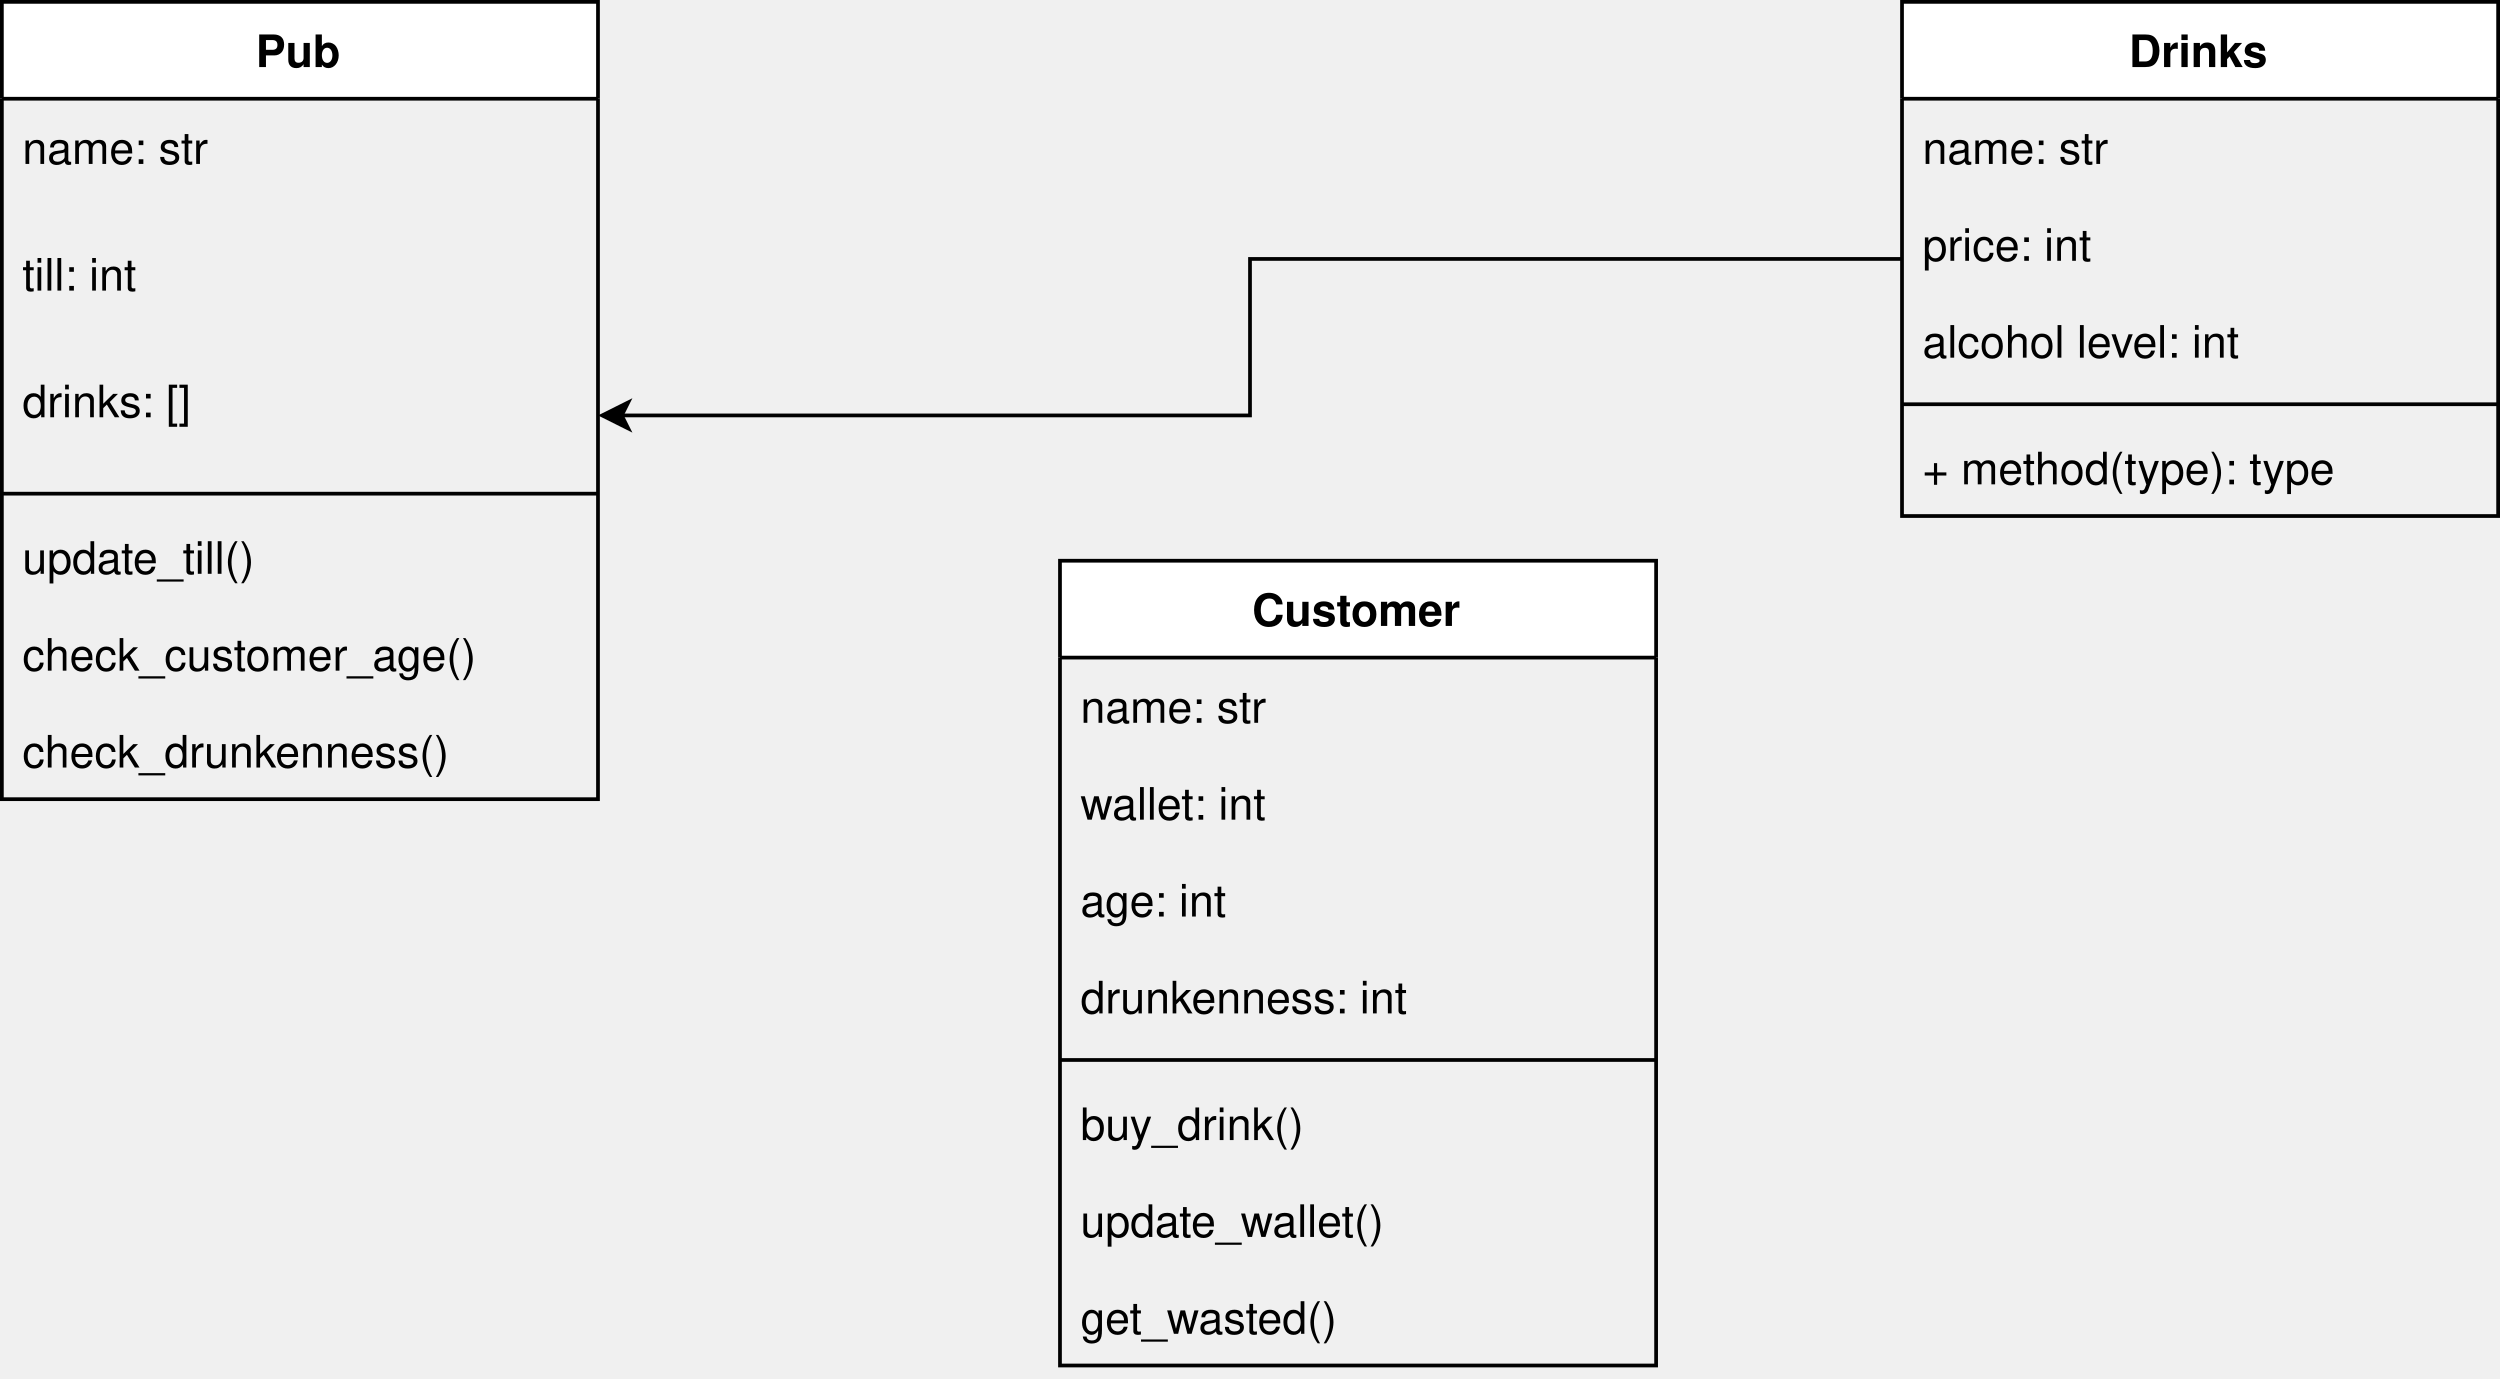
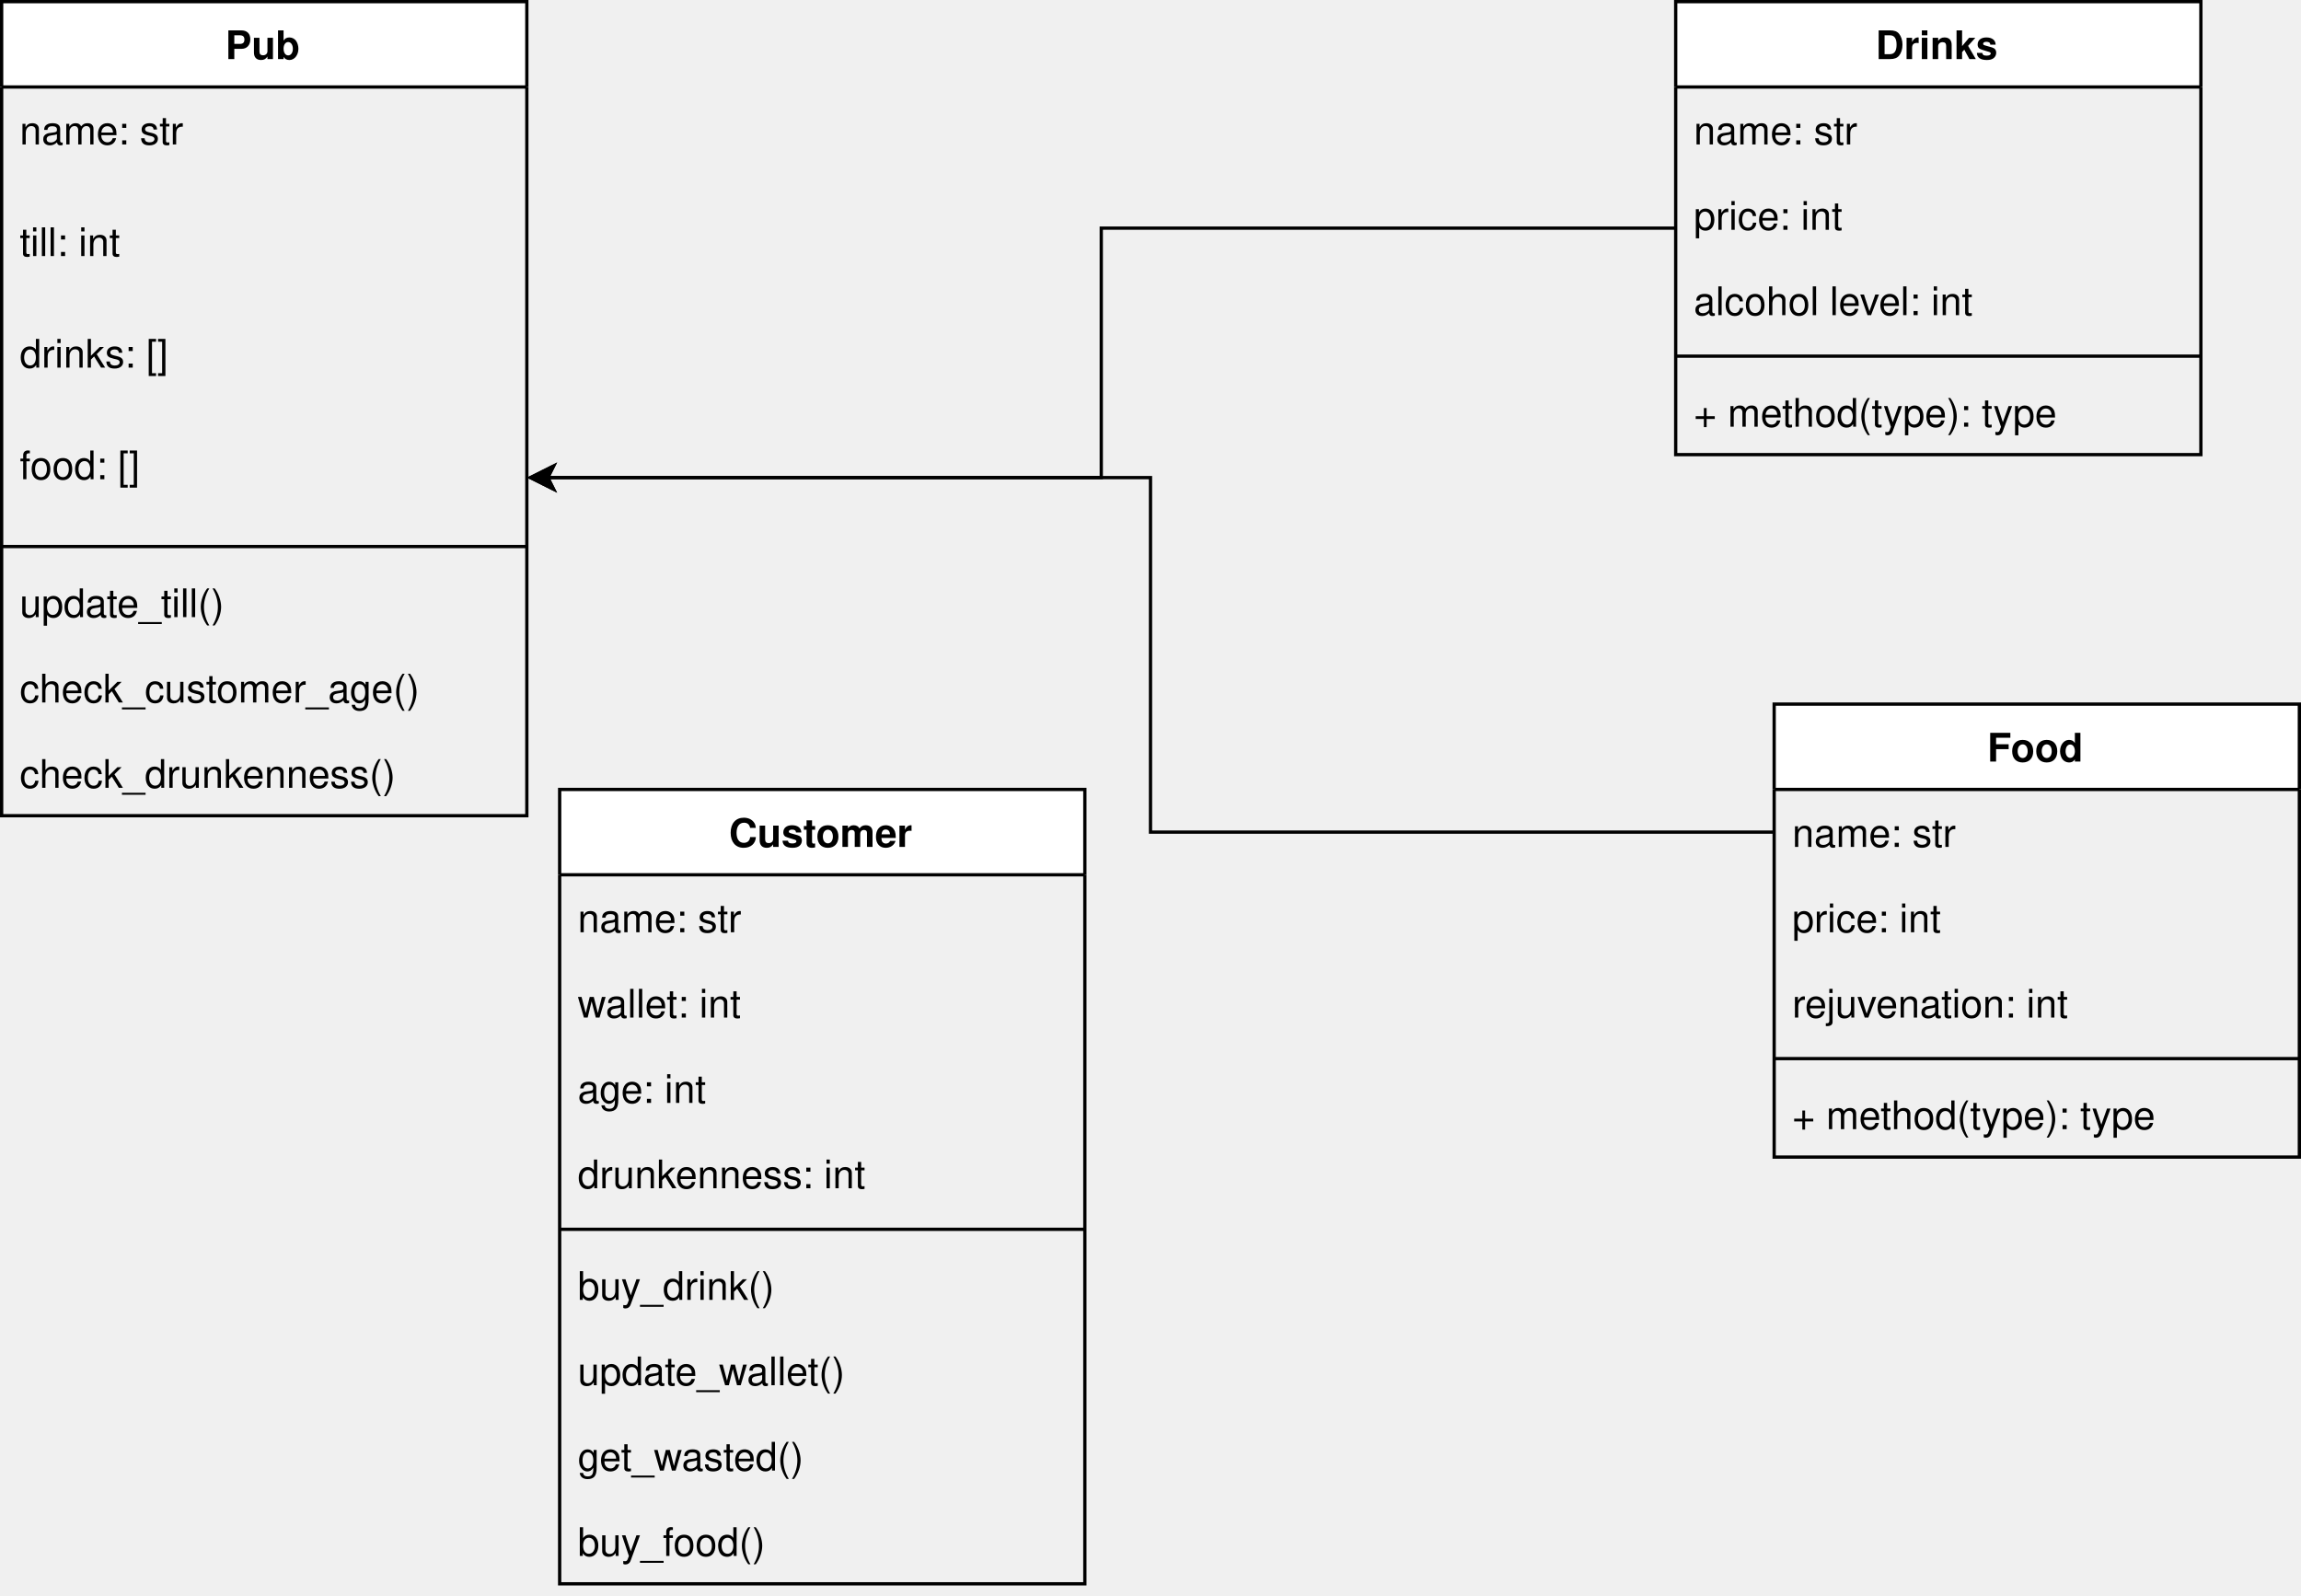
- <svg xmlns="http://www.w3.org/2000/svg" version="1.1" width="671px" height="370px" viewBox="-0.5 -0.5 671 370" content="&lt;mxfile host=&quot;app.diagrams.net&quot; modified=&quot;2020-11-25T13:34:00.998Z&quot; agent=&quot;5.0 (Macintosh; Intel Mac OS X 10_15_7) AppleWebKit/537.36 (KHTML, like Gecko) Chrome/86.0.424.111 Safari/537.36&quot; etag=&quot;yqL9I5m0QsT9bzUrJvB2&quot; version=&quot;13.10.2&quot; type=&quot;device&quot;&gt;&lt;diagram id=&quot;Ff6KrkF-RaDpAPguo7c_&quot; name=&quot;Page-1&quot;&gt;7ZpRb5s6FMc/TaTt4V4FSGjyuCRd70M3deuu9li5cApejI2MaZJ9+h2DKUm8TLQXxH2wVFX4j23s8zs2xydMgnW2v5EkTz+JGNjEn8b7SbCZ+P5yFuB/LRxqYT7zaiGRNK6lI+Ge/gQjTo1a0hiKk4pKCKZofipGgnOI1IlGpBS702pPgp0+NScJWMJ9RJitfqexSmt14V+1+j9Ak7R5shcu6zsZaSqbmRQpicXuSAquJ8FaCqHqq2y/BqZt19ilbvfxwt2XgUngqkuDbflls/q6v4Z/+c3s++ftzTbc/GV6eSasNBO+Kx/NeNWhMUKxoxkjHEurJ8HVvbnjYZkwmnC8jnAUIFF4Bqko2u+DuaFEjmqUUhbfkoMo9VgLRaJtU1qlQtKf2C1hpk+8LZVxBT88qXGvW6I8RVVCgXXuGgN4Z9Insj+peEsKZYRIMEbygj6+TCMjMqF8JZQSmalkLIPTgf1Fk3svIHEBgMhAyQNWMQ3mBr3x/Zkp7lpH8kKjpUdO5Hsz48DGeZOXnlu+eGEQvwK3b+HmJMOrDxVvOUFr+4HXzv7IB9AKqmIjxRbWggmEveGidgrK2JnU+AWDJ3XRK4qcRJQnt1WdzaxVvhpjaElg2ydWrZyUxjFwTVQookiNT482F5SryljzFf6hTdfTv+eTOQ58jWWvLeOfri7VWnCcC6EVSUDf2IH2j27YL68l2xcMfG3aLvCDodg3TnUEX1HdhYavzeCI90s87LjchyM+t4jHkvJtUTOvLLdx2HvGvpyNjD2wqFuMGa3Y1YybuMZ7E+AMUTFoiX7TwLWNzqkHNvXgN4QZeQR2JwqqqND9y7ruGfmx4Hr+ohvdxUBw7U28zGOi4EHv5e/eu9XcN/Cg43u7eb/3H7MtLORRCtH2ISoLjFZBPuAZxJHvn3zoj0w+sMP1mnwsS74FPPAWhQPfP/hFxz1+uCU/s6BCnEBz7kabpCIRnLDrVkVLlzyG2Ni5rXMrqjeyfiH/AKUO5mBNSiX00VplzbG7fqZ+0EVrGqkQpYzgDxMwgSee4xP4I4j570lIYETR59OB9G5mOzze1OGxy3/0lP8I35YA8YKhwqfQQn6WAHF76Sv30gsr+JVZj8G2Us8mnksagUt7DIV8PnbY5C8t5IRFIhW6JYNncDmvweBfjR06XVnsLcYu+fFGuN60Y2prqLe3fRKe+DjbKfaeividOuTwvl7b+tIt7r75e2Nv7Z69vNcmC+KC9p6C9qBJTDfUl51/thwMu73wXdj+H1MgV//vuL2ZyBHyHWFMZxNc7DYQ9PEjd3t7rz7PccQHIj56uB5MLeJHyW1HfjDynWP54WI5+5jujmr98Q06Rm1DndV8e2U/loeH6gMU96PVEMDH3st9O9Vqvk2oIzdHfQDq4djbeGAH6gkoRF4oiB3yAZB3Po+/HjkW2w/Sq3tHX/UH178A&lt;/diagram&gt;&lt;/mxfile&gt;">
+ <svg xmlns="http://www.w3.org/2000/svg" version="1.1" width="701px" height="486px" viewBox="-0.5 -0.5 701 486" content="&lt;mxfile host=&quot;app.diagrams.net&quot; modified=&quot;2020-11-25T15:01:23.950Z&quot; agent=&quot;5.0 (Macintosh; Intel Mac OS X 10_15_7) AppleWebKit/537.36 (KHTML, like Gecko) Chrome/86.0.424.111 Safari/537.36&quot; etag=&quot;eiPRZeEnlgyNUbUlqXs-&quot; version=&quot;13.10.2&quot; type=&quot;device&quot;&gt;&lt;diagram id=&quot;Ff6KrkF-RaDpAPguo7c_&quot; name=&quot;Page-1&quot;&gt;7ZxZb9s4EIB/jYH2YRfW5eOxttPsQ7rINrvoY8BIY4k1RQoU5aO/fkmJ8sW6UFJx1QUIBIE4oihxvhlyOGQyCpb5/p6jIvvEEiAjf5zsR8Fq5PvzMJC/leDQCKLQawQpx0kjOhM84W+ghWMtrXAC5UVFwRgRuLgUxoxSiMWFDHHOdpfV1oxcvrVAKRiCpxgRU/oFJyJrpDN/epL/ATjN2jd7k3lzJ0dtZd2TMkMJ252JgrtRsOSMieYq3y+BKN21emme+3jj7vHDOFDR5YFN9ddq8Xl/B//Q+/DLn5v7zWT1m25li0ilO/xYvejvFYdWCeUO5wRRWVqsGRVP+o4ny4jglMrrWH4FcCnYAhdY6u+DviFYIaVxhknygA6sUt9aChRv2tIiYxx/k80iotuUt7nQpuBPLmo8qSeleCylHEpZ57FVgHcl+oT2FxUfUCm0IGaEoKLEL8du5IinmC6YECzXlbRmZHdgf1Pl3hGkdABgOQh+kFX0A5FGr20/1MXdyZC8iZZlZ0bkhzNtwNp402PLJ77yQiN+BW7fwE1RLq8+1Lz5SGrbD7xT789sQGpB1Gw428CSESZhryhrjAITciVq7YLAWty0irJAMabpQ11nFZ4kn7UylIjJZ9ek9pwMJwlQRZQJJFCDT31twTAVtbKihfyROl2Of49GkfzwpSx7p7L8UdW5WDIq+4JwTRKkbexA2Uc37Ld9ybQFDV+ptgv8ILTE3gsN+AKrJhR8pQZHvF/ik47ubo14MDOIJxzTTdkwrzW3cth7xj4Ph3b0yMC+Zixx0C1C9/zZ0M5uQDcgE1zDayC30az3JsK5ZEXghPRvRVwp6Rp7YGIPvoOYoBcgj6zEAjPVPm/qXqEfjO7E70bXVtxmTt1VkSABz2oGf/feuXPfwKddQ/WJrUjdnLvjDOLNc1yVco0C/FmuPB35/snPO8bp1sgH5iKtIZ/wim6AUihLB77/9ZnfcYy35/KhARWSFNpsi9RJxlJGEbk7SaWmK5pAovV8qvPA6hlZTchfQYiDTqegSjCVUBF5m2xp3qledFObWlSyisfwgw7ouFMgnsIPQUTfJ8GBIIG3lx/Su5rN6HjVLIpc1qunrNfkbWkvL7AVPk0M5FdpLzeWvnIsveHBr8x1WRtKPZN4wXEMLtllC3k0+Ow5N5AjErOMqScJbMFlOq3Bn3ZMfliDPzXYG4xd8uONcL1xx4SmrdnbXAmPfNnbsWw9Y8k7cSjgfePb6tI5d9/8vaGHds9076XOgrigvaeg/XhMoQ3hZp03q31b2E3Hd2H7T6ZApr923N525Az5DhGisgkudrMEffjI3Rze60NZjrgl4oOH68HYIH6W3HbkrZHvHMvbi+XMZbpbqvXHN+gYtVk7YGh69kt1eK6PHblNKxvAhx7LfTPVqs8mNJGbo26B+mToYTwwA/UUhEReCkgccgvI50OfSGnX+VdDuzpa6IBbWIt7Qy/GA/NI4Ud1jtSl3PpJuUXzq5Rb1HFUt7dRHpgHDV3K7efcvPGiXzflFpoRu9sqt8t88IxbaEZvHL5WW6CoWdc69JbQD596M4+/GZRd/uWteAffKw/M1bjbLP9PLWDw3fJgblD9fx0jboPQwc4Ry+Lpz/Lre2f/2yC4+xc=&lt;/diagram&gt;&lt;/mxfile&gt;">
  <defs>
    <clipPath id="mx-clip-4-31-152-34-0">
      <rect x="4" y="31" width="152" height="34" />
    </clipPath>
    <clipPath id="mx-clip-4-65-152-34-0">
      <rect x="4" y="65" width="152" height="34" />
    </clipPath>
    <clipPath id="mx-clip-4-99-152-34-0">
      <rect x="4" y="99" width="152" height="34" />
    </clipPath>
-     <clipPath id="mx-clip-4-141-152-26-0">
-       <rect x="4" y="141" width="152" height="26" />
+     <clipPath id="mx-clip-4-133-152-34-0">
+       <rect x="4" y="133" width="152" height="34" />
    </clipPath>
-     <clipPath id="mx-clip-4-167-152-26-0">
-       <rect x="4" y="167" width="152" height="26" />
+     <clipPath id="mx-clip-4-175-152-26-0">
+       <rect x="4" y="175" width="152" height="26" />
    </clipPath>
-     <clipPath id="mx-clip-4-193-152-26-0">
-       <rect x="4" y="193" width="152" height="26" />
+     <clipPath id="mx-clip-4-201-152-26-0">
+       <rect x="4" y="201" width="152" height="26" />
+     </clipPath>
+     <clipPath id="mx-clip-4-227-152-26-0">
+       <rect x="4" y="227" width="152" height="26" />
    </clipPath>
    <clipPath id="mx-clip-514-31-152-26-0">
      <rect x="514" y="31" width="152" height="26" />
    </clipPath>
    <clipPath id="mx-clip-514-57-152-26-0">
      <rect x="514" y="57" width="152" height="26" />
    </clipPath>
    <clipPath id="mx-clip-514-83-152-26-0">
      <rect x="514" y="83" width="152" height="26" />
    </clipPath>
    <clipPath id="mx-clip-514-117-152-26-0">
      <rect x="514" y="117" width="152" height="26" />
    </clipPath>
-     <clipPath id="mx-clip-288-181-152-26-0">
-       <rect x="288" y="181" width="152" height="26" />
+     <clipPath id="mx-clip-174-271-152-26-0">
+       <rect x="174" y="271" width="152" height="26" />
    </clipPath>
-     <clipPath id="mx-clip-288-207-152-26-0">
-       <rect x="288" y="207" width="152" height="26" />
+     <clipPath id="mx-clip-174-297-152-26-0">
+       <rect x="174" y="297" width="152" height="26" />
    </clipPath>
-     <clipPath id="mx-clip-288-233-152-26-0">
-       <rect x="288" y="233" width="152" height="26" />
+     <clipPath id="mx-clip-174-323-152-26-0">
+       <rect x="174" y="323" width="152" height="26" />
    </clipPath>
-     <clipPath id="mx-clip-288-259-152-26-0">
-       <rect x="288" y="259" width="152" height="26" />
+     <clipPath id="mx-clip-174-349-152-26-0">
+       <rect x="174" y="349" width="152" height="26" />
    </clipPath>
-     <clipPath id="mx-clip-288-293-152-26-0">
-       <rect x="288" y="293" width="152" height="26" />
+     <clipPath id="mx-clip-174-383-152-26-0">
+       <rect x="174" y="383" width="152" height="26" />
    </clipPath>
-     <clipPath id="mx-clip-288-319-152-26-0">
-       <rect x="288" y="319" width="152" height="26" />
+     <clipPath id="mx-clip-174-409-152-26-0">
+       <rect x="174" y="409" width="152" height="26" />
    </clipPath>
-     <clipPath id="mx-clip-288-345-152-26-0">
-       <rect x="288" y="345" width="152" height="26" />
+     <clipPath id="mx-clip-174-435-152-26-0">
+       <rect x="174" y="435" width="152" height="26" />
+     </clipPath>
+     <clipPath id="mx-clip-174-461-152-26-0">
+       <rect x="174" y="461" width="152" height="26" />
+     </clipPath>
+     <clipPath id="mx-clip-544-245-152-26-0">
+       <rect x="544" y="245" width="152" height="26" />
+     </clipPath>
+     <clipPath id="mx-clip-544-271-152-26-0">
+       <rect x="544" y="271" width="152" height="26" />
+     </clipPath>
+     <clipPath id="mx-clip-544-297-152-26-0">
+       <rect x="544" y="297" width="152" height="26" />
+     </clipPath>
+     <clipPath id="mx-clip-544-331-152-26-0">
+       <rect x="544" y="331" width="152" height="26" />
    </clipPath>
  </defs>
  <g>
    <path d="M 0 26 L 0 0 L 160 0 L 160 26" fill="#ffffff" stroke="#000000" stroke-miterlimit="10" pointer-events="all" />
-     <path d="M 0 26 L 0 214 L 160 214 L 160 26" fill="none" stroke="#000000" stroke-miterlimit="10" pointer-events="none" />
+     <path d="M 0 26 L 0 248 L 160 248 L 160 26" fill="none" stroke="#000000" stroke-miterlimit="10" pointer-events="none" />
    <path d="M 0 26 L 160 26" fill="none" stroke="#000000" stroke-miterlimit="10" pointer-events="none" />
    <g fill="#000000" font-family="Helvetica" font-weight="bold" pointer-events="none" text-anchor="middle" font-size="12px">
      <text x="79.5" y="17.5">Pub</text>
    </g>
    <g fill="#000000" font-family="Helvetica" pointer-events="none" clip-path="url(#mx-clip-4-31-152-34-0)" font-size="12px">
      <text x="5.5" y="43.5">name: str</text>
    </g>
    <g fill="#000000" font-family="Helvetica" pointer-events="none" clip-path="url(#mx-clip-4-65-152-34-0)" font-size="12px">
      <text x="5.5" y="77.5">till: int</text>
    </g>
    <g fill="#000000" font-family="Helvetica" pointer-events="none" clip-path="url(#mx-clip-4-99-152-34-0)" font-size="12px">
      <text x="5.5" y="111.5">drinks: []</text>
    </g>
-     <path d="M 0 132 L 160 132" fill="none" stroke="#000000" stroke-miterlimit="10" pointer-events="none" />
-     <g fill="#000000" font-family="Helvetica" pointer-events="none" clip-path="url(#mx-clip-4-141-152-26-0)" font-size="12px">
-       <text x="5.5" y="153.5">update_till()</text>
+     <g fill="#000000" font-family="Helvetica" pointer-events="none" clip-path="url(#mx-clip-4-133-152-34-0)" font-size="12px">
+       <text x="5.5" y="145.5">food: []</text>
    </g>
-     <g fill="#000000" font-family="Helvetica" pointer-events="none" clip-path="url(#mx-clip-4-167-152-26-0)" font-size="12px">
-       <text x="5.5" y="179.5">check_customer_age()</text>
+     <path d="M 0 166 L 160 166" fill="none" stroke="#000000" stroke-miterlimit="10" pointer-events="none" />
+     <g fill="#000000" font-family="Helvetica" pointer-events="none" clip-path="url(#mx-clip-4-175-152-26-0)" font-size="12px">
+       <text x="5.5" y="187.5">update_till()</text>
    </g>
-     <g fill="#000000" font-family="Helvetica" pointer-events="none" clip-path="url(#mx-clip-4-193-152-26-0)" font-size="12px">
-       <text x="5.5" y="205.5">check_drunkenness()</text>
+     <g fill="#000000" font-family="Helvetica" pointer-events="none" clip-path="url(#mx-clip-4-201-152-26-0)" font-size="12px">
+       <text x="5.5" y="213.5">check_customer_age()</text>
    </g>
-     <path d="M 510 69 L 335 69 L 335 111 L 166.37 111" fill="none" stroke="#000000" stroke-miterlimit="10" pointer-events="none" />
-     <path d="M 161.12 111 L 168.12 107.5 L 166.37 111 L 168.12 114.5 Z" fill="#000000" stroke="#000000" stroke-miterlimit="10" pointer-events="none" />
+     <g fill="#000000" font-family="Helvetica" pointer-events="none" clip-path="url(#mx-clip-4-227-152-26-0)" font-size="12px">
+       <text x="5.5" y="239.5">check_drunkenness()</text>
+     </g>
+     <path d="M 510 69 L 335 69 L 335 145 L 166.37 145" fill="none" stroke="#000000" stroke-miterlimit="10" pointer-events="none" />
+     <path d="M 161.12 145 L 168.12 141.5 L 166.37 145 L 168.12 148.5 Z" fill="#000000" stroke="#000000" stroke-miterlimit="10" pointer-events="none" />
    <path d="M 510 26 L 510 0 L 670 0 L 670 26" fill="#ffffff" stroke="#000000" stroke-miterlimit="10" pointer-events="none" />
    <path d="M 510 26 L 510 138 L 670 138 L 670 26" fill="none" stroke="#000000" stroke-miterlimit="10" pointer-events="none" />
    <path d="M 510 26 L 670 26" fill="none" stroke="#000000" stroke-miterlimit="10" pointer-events="none" />
    <g fill="#000000" font-family="Helvetica" font-weight="bold" pointer-events="none" text-anchor="middle" font-size="12px">
      <text x="589.5" y="17.5">Drinks</text>
    </g>
    <g fill="#000000" font-family="Helvetica" pointer-events="none" clip-path="url(#mx-clip-514-31-152-26-0)" font-size="12px">
      <text x="515.5" y="43.5">name: str</text>
    </g>
    <g fill="#000000" font-family="Helvetica" pointer-events="none" clip-path="url(#mx-clip-514-57-152-26-0)" font-size="12px">
      <text x="515.5" y="69.5">price: int</text>
    </g>
    <g fill="#000000" font-family="Helvetica" pointer-events="none" clip-path="url(#mx-clip-514-83-152-26-0)" font-size="12px">
      <text x="515.5" y="95.5">alcohol level: int</text>
    </g>
    <path d="M 510 108 L 670 108" fill="none" stroke="#000000" stroke-miterlimit="10" pointer-events="none" />
    <g fill="#000000" font-family="Helvetica" pointer-events="none" clip-path="url(#mx-clip-514-117-152-26-0)" font-size="12px">
      <text x="515.5" y="129.5">+ method(type): type</text>
    </g>
-     <path d="M 284 176 L 284 150 L 444 150 L 444 176" fill="#ffffff" stroke="#000000" stroke-miterlimit="10" pointer-events="none" />
-     <path d="M 284 176 L 284 366 L 444 366 L 444 176" fill="none" stroke="#000000" stroke-miterlimit="10" pointer-events="none" />
-     <path d="M 284 176 L 444 176" fill="none" stroke="#000000" stroke-miterlimit="10" pointer-events="none" />
+     <path d="M 170 266 L 170 240 L 330 240 L 330 266" fill="#ffffff" stroke="#000000" stroke-miterlimit="10" pointer-events="none" />
+     <path d="M 170 266 L 170 482 L 330 482 L 330 266" fill="none" stroke="#000000" stroke-miterlimit="10" pointer-events="none" />
+     <path d="M 170 266 L 330 266" fill="none" stroke="#000000" stroke-miterlimit="10" pointer-events="none" />
    <g fill="#000000" font-family="Helvetica" font-weight="bold" pointer-events="none" text-anchor="middle" font-size="12px">
-       <text x="363.5" y="167.5">Customer</text>
+       <text x="249.5" y="257.5">Customer</text>
    </g>
-     <g fill="#000000" font-family="Helvetica" pointer-events="none" clip-path="url(#mx-clip-288-181-152-26-0)" font-size="12px">
-       <text x="289.5" y="193.5">name: str</text>
+     <g fill="#000000" font-family="Helvetica" pointer-events="none" clip-path="url(#mx-clip-174-271-152-26-0)" font-size="12px">
+       <text x="175.5" y="283.5">name: str</text>
    </g>
-     <g fill="#000000" font-family="Helvetica" pointer-events="none" clip-path="url(#mx-clip-288-207-152-26-0)" font-size="12px">
-       <text x="289.5" y="219.5">wallet: int</text>
+     <g fill="#000000" font-family="Helvetica" pointer-events="none" clip-path="url(#mx-clip-174-297-152-26-0)" font-size="12px">
+       <text x="175.5" y="309.5">wallet: int</text>
    </g>
-     <g fill="#000000" font-family="Helvetica" pointer-events="none" clip-path="url(#mx-clip-288-233-152-26-0)" font-size="12px">
-       <text x="289.5" y="245.5">age: int</text>
+     <g fill="#000000" font-family="Helvetica" pointer-events="none" clip-path="url(#mx-clip-174-323-152-26-0)" font-size="12px">
+       <text x="175.5" y="335.5">age: int</text>
    </g>
-     <g fill="#000000" font-family="Helvetica" pointer-events="none" clip-path="url(#mx-clip-288-259-152-26-0)" font-size="12px">
-       <text x="289.5" y="271.5">drunkenness: int</text>
+     <g fill="#000000" font-family="Helvetica" pointer-events="none" clip-path="url(#mx-clip-174-349-152-26-0)" font-size="12px">
+       <text x="175.5" y="361.5">drunkenness: int</text>
    </g>
-     <path d="M 284 284 L 444 284" fill="none" stroke="#000000" stroke-miterlimit="10" pointer-events="none" />
-     <g fill="#000000" font-family="Helvetica" pointer-events="none" clip-path="url(#mx-clip-288-293-152-26-0)" font-size="12px">
-       <text x="289.5" y="305.5">buy_drink()</text>
+     <path d="M 170 374 L 330 374" fill="none" stroke="#000000" stroke-miterlimit="10" pointer-events="none" />
+     <g fill="#000000" font-family="Helvetica" pointer-events="none" clip-path="url(#mx-clip-174-383-152-26-0)" font-size="12px">
+       <text x="175.5" y="395.5">buy_drink()</text>
    </g>
-     <g fill="#000000" font-family="Helvetica" pointer-events="none" clip-path="url(#mx-clip-288-319-152-26-0)" font-size="12px">
-       <text x="289.5" y="331.5">update_wallet()</text>
+     <g fill="#000000" font-family="Helvetica" pointer-events="none" clip-path="url(#mx-clip-174-409-152-26-0)" font-size="12px">
+       <text x="175.5" y="421.5">update_wallet()</text>
    </g>
-     <g fill="#000000" font-family="Helvetica" pointer-events="none" clip-path="url(#mx-clip-288-345-152-26-0)" font-size="12px">
-       <text x="289.5" y="357.5">get_wasted()</text>
+     <g fill="#000000" font-family="Helvetica" pointer-events="none" clip-path="url(#mx-clip-174-435-152-26-0)" font-size="12px">
+       <text x="175.5" y="447.5">get_wasted()</text>
    </g>
+     <g fill="#000000" font-family="Helvetica" pointer-events="none" clip-path="url(#mx-clip-174-461-152-26-0)" font-size="12px">
+       <text x="175.5" y="473.5">buy_food()</text>
+     </g>
+     <path d="M 540 240 L 540 214 L 700 214 L 700 240" fill="#ffffff" stroke="#000000" stroke-miterlimit="10" pointer-events="none" />
+     <path d="M 540 240 L 540 352 L 700 352 L 700 240" fill="none" stroke="#000000" stroke-miterlimit="10" pointer-events="none" />
+     <path d="M 540 240 L 700 240" fill="none" stroke="#000000" stroke-miterlimit="10" pointer-events="none" />
+     <g fill="#000000" font-family="Helvetica" font-weight="bold" pointer-events="none" text-anchor="middle" font-size="12px">
+       <text x="619.5" y="231.5">Food</text>
+     </g>
+     <g fill="#000000" font-family="Helvetica" pointer-events="none" clip-path="url(#mx-clip-544-245-152-26-0)" font-size="12px">
+       <text x="545.5" y="257.5">name: str</text>
+     </g>
+     <g fill="#000000" font-family="Helvetica" pointer-events="none" clip-path="url(#mx-clip-544-271-152-26-0)" font-size="12px">
+       <text x="545.5" y="283.5">price: int</text>
+     </g>
+     <g fill="#000000" font-family="Helvetica" pointer-events="none" clip-path="url(#mx-clip-544-297-152-26-0)" font-size="12px">
+       <text x="545.5" y="309.5">rejuvenation: int</text>
+     </g>
+     <path d="M 540 322 L 700 322" fill="none" stroke="#000000" stroke-miterlimit="10" pointer-events="none" />
+     <g fill="#000000" font-family="Helvetica" pointer-events="none" clip-path="url(#mx-clip-544-331-152-26-0)" font-size="12px">
+       <text x="545.5" y="343.5">+ method(type): type</text>
+     </g>
+     <path d="M 540 253 L 350 253 L 350 145 L 166.37 145" fill="none" stroke="#000000" stroke-miterlimit="10" pointer-events="none" />
+     <path d="M 161.12 145 L 168.12 141.5 L 166.37 145 L 168.12 148.5 Z" fill="#000000" stroke="#000000" stroke-miterlimit="10" pointer-events="none" />
  </g>
</svg>
